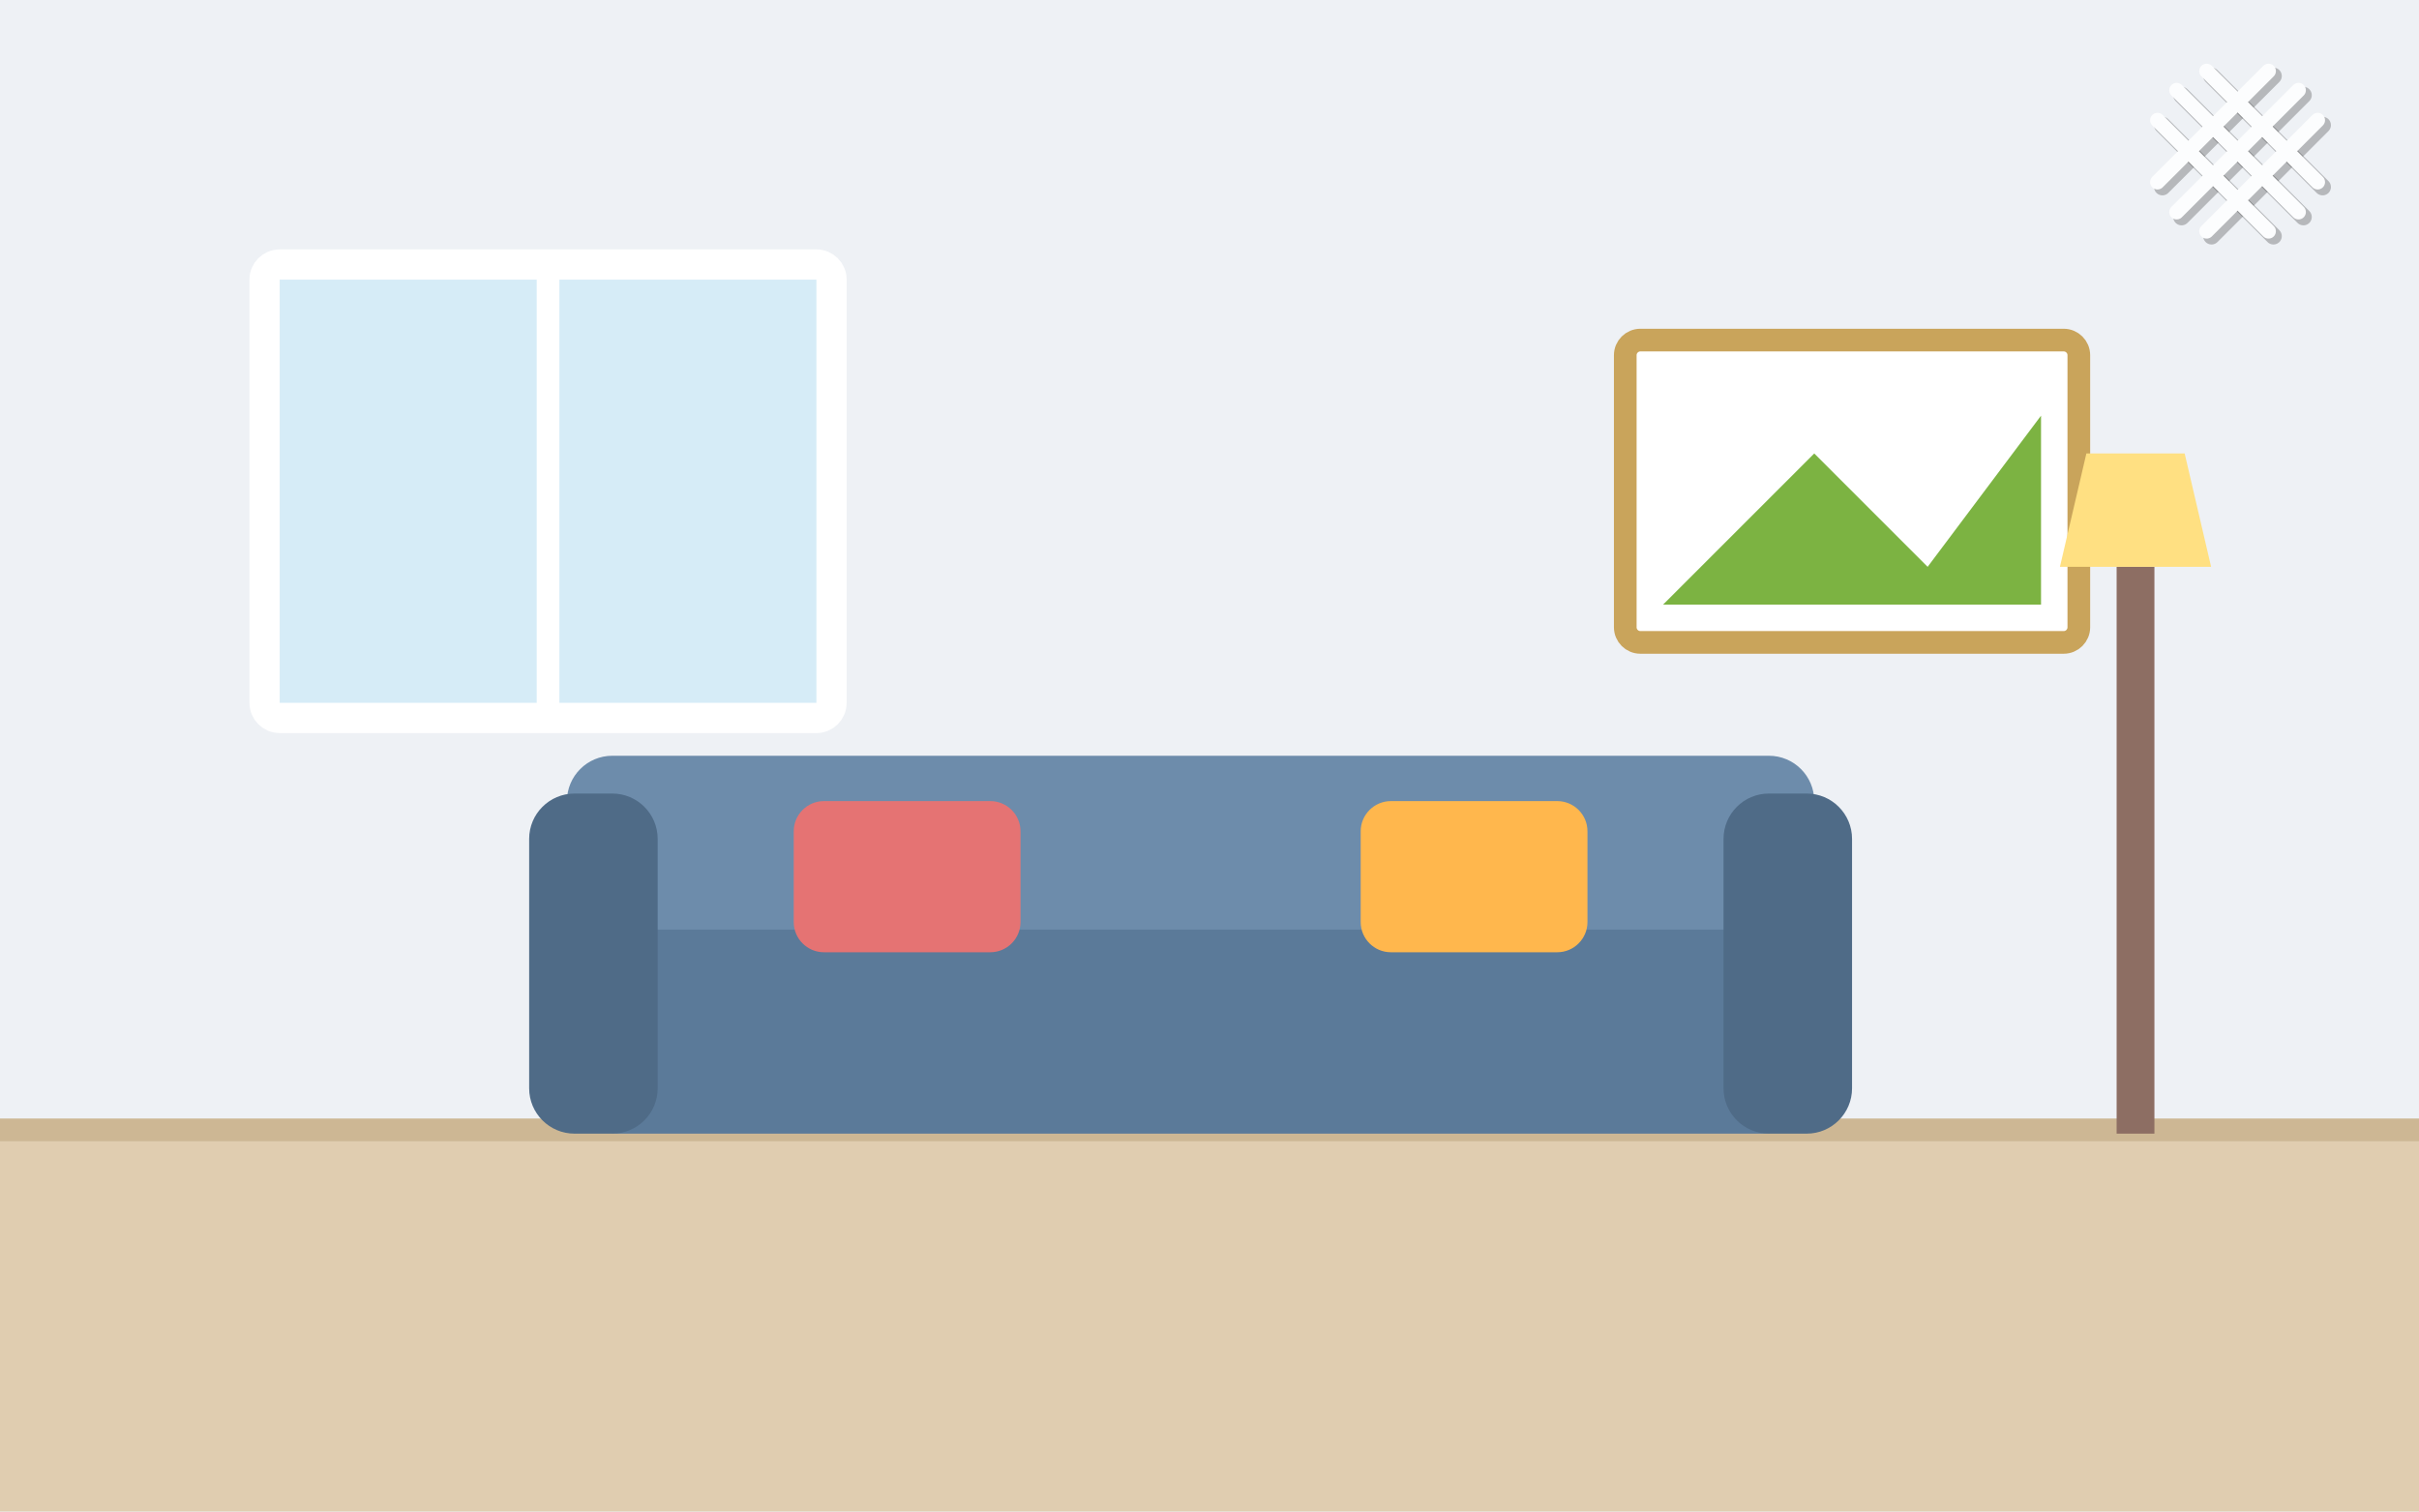
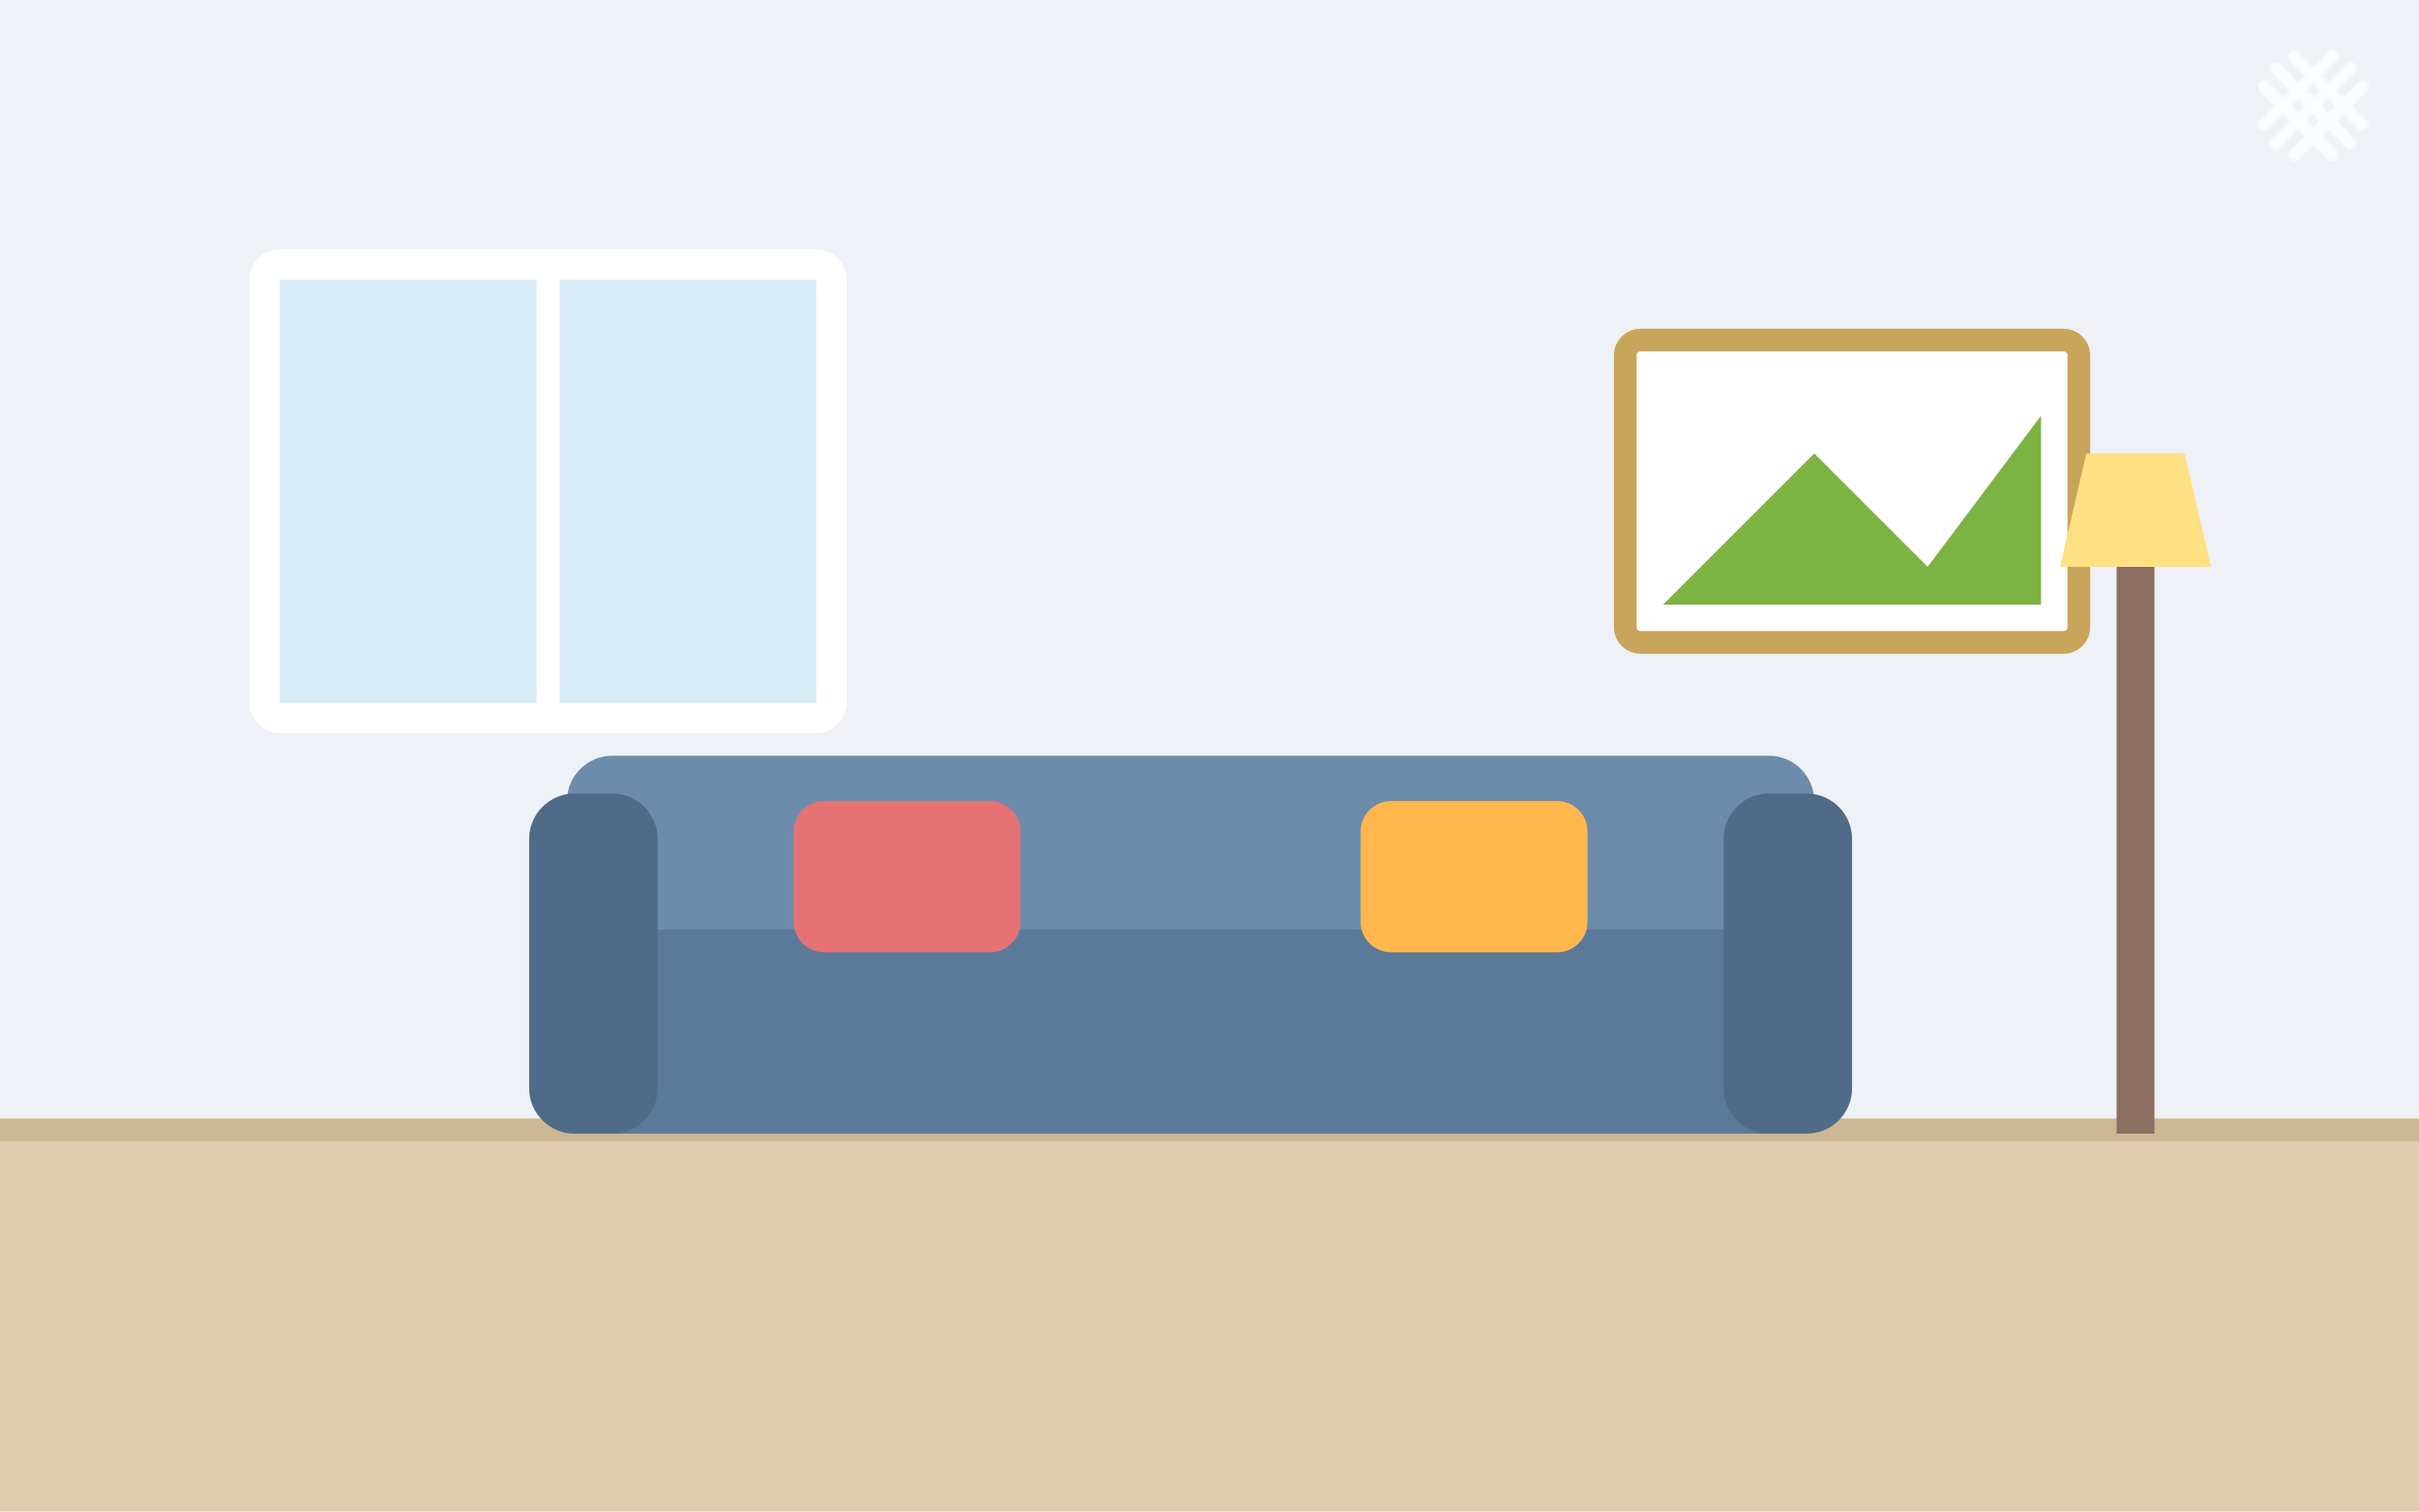
<svg xmlns="http://www.w3.org/2000/svg" width="640" height="400" viewBox="0 0 640 400">
  <rect width="640" height="400" fill="#eef1f5" />
  <rect y="300" width="640" height="100" fill="#e0cdb0" />
  <rect y="296" width="640" height="6" fill="#cdb794" />
  <rect x="70" y="70" width="150" height="120" rx="4" fill="#d6ecf7" stroke="#fff" stroke-width="8" />
  <line x1="145" y1="70" x2="145" y2="190" stroke="#fff" stroke-width="6" />
  <rect x="430" y="90" width="120" height="80" rx="4" fill="#fff" stroke="#c9a45b" stroke-width="6" />
  <polygon points="440,160 480,120 510,150 540,110 540,160" fill="#7cb342" />
  <rect x="150" y="230" width="330" height="70" rx="14" fill="#5b7a99" />
  <rect x="150" y="200" width="330" height="46" rx="12" fill="#6d8cab" />
  <rect x="140" y="210" width="34" height="90" rx="12" fill="#4f6b87" />
  <rect x="456" y="210" width="34" height="90" rx="12" fill="#4f6b87" />
  <rect x="210" y="212" width="60" height="40" rx="8" fill="#e57373" />
  <rect x="360" y="212" width="60" height="40" rx="8" fill="#ffb74d" />
  <rect x="560" y="150" width="10" height="150" fill="#8d6e63" />
  <polygon points="545,150 585,150 578,120 552,120" fill="#ffe082" />
-   <g transform="translate(566,14) scale(0.13)" fill="none" stroke-linecap="round" opacity="0.85">
-     <g stroke="#000000" stroke-opacity="0.28" stroke-width="34" transform="translate(10,10)">
+   <g transform="translate(596,12) scale(0.08)" fill="none" stroke-linecap="round" opacity="0.85">
+     <g stroke="#ffffff" stroke-opacity="0.55" stroke-width="45">
      <line x1="76" y1="76" x2="324" y2="324" />
      <line x1="137" y1="37" x2="363" y2="263" />
      <line x1="37" y1="137" x2="263" y2="363" />
      <line x1="76" y1="324" x2="324" y2="76" />
      <line x1="137" y1="363" x2="363" y2="137" />
      <line x1="37" y1="263" x2="263" y2="37" />
    </g>
    <g stroke="#ffffff" stroke-width="30">
      <line x1="76" y1="76" x2="324" y2="324" />
      <line x1="137" y1="37" x2="363" y2="263" />
      <line x1="37" y1="137" x2="263" y2="363" />
      <line x1="76" y1="324" x2="324" y2="76" />
      <line x1="137" y1="363" x2="363" y2="137" />
      <line x1="37" y1="263" x2="263" y2="37" />
    </g>
  </g>
</svg>
